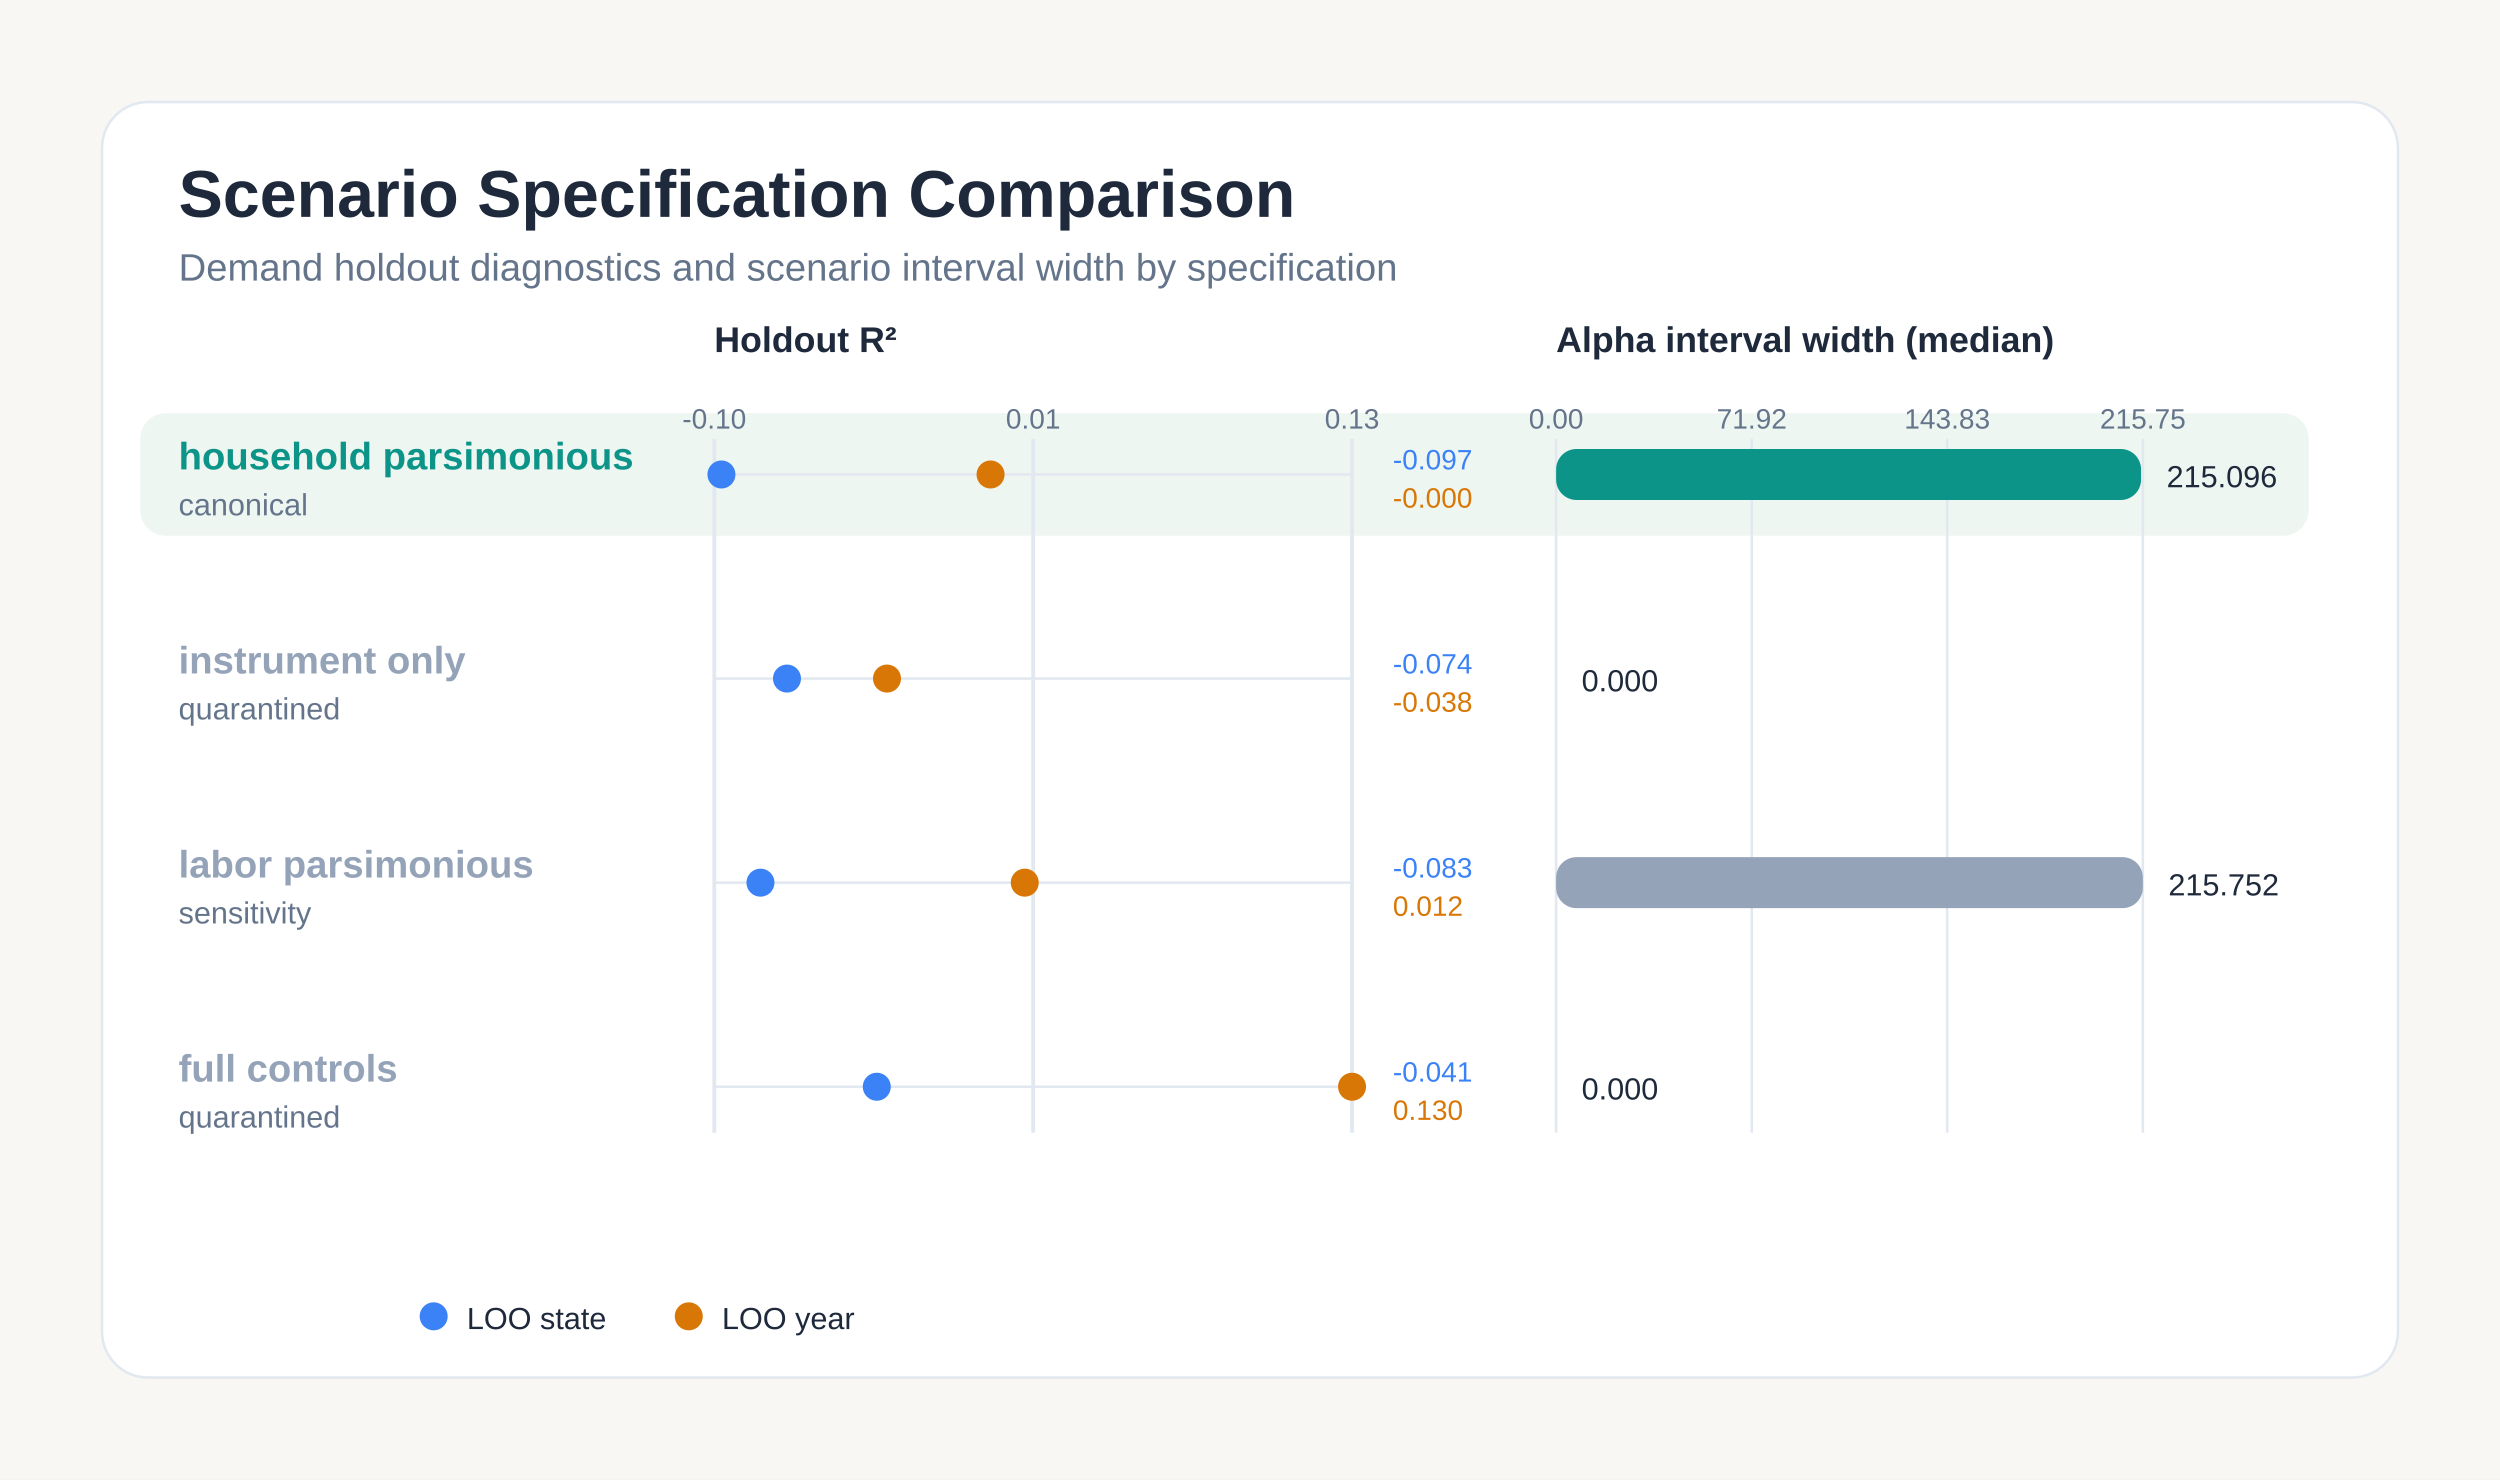
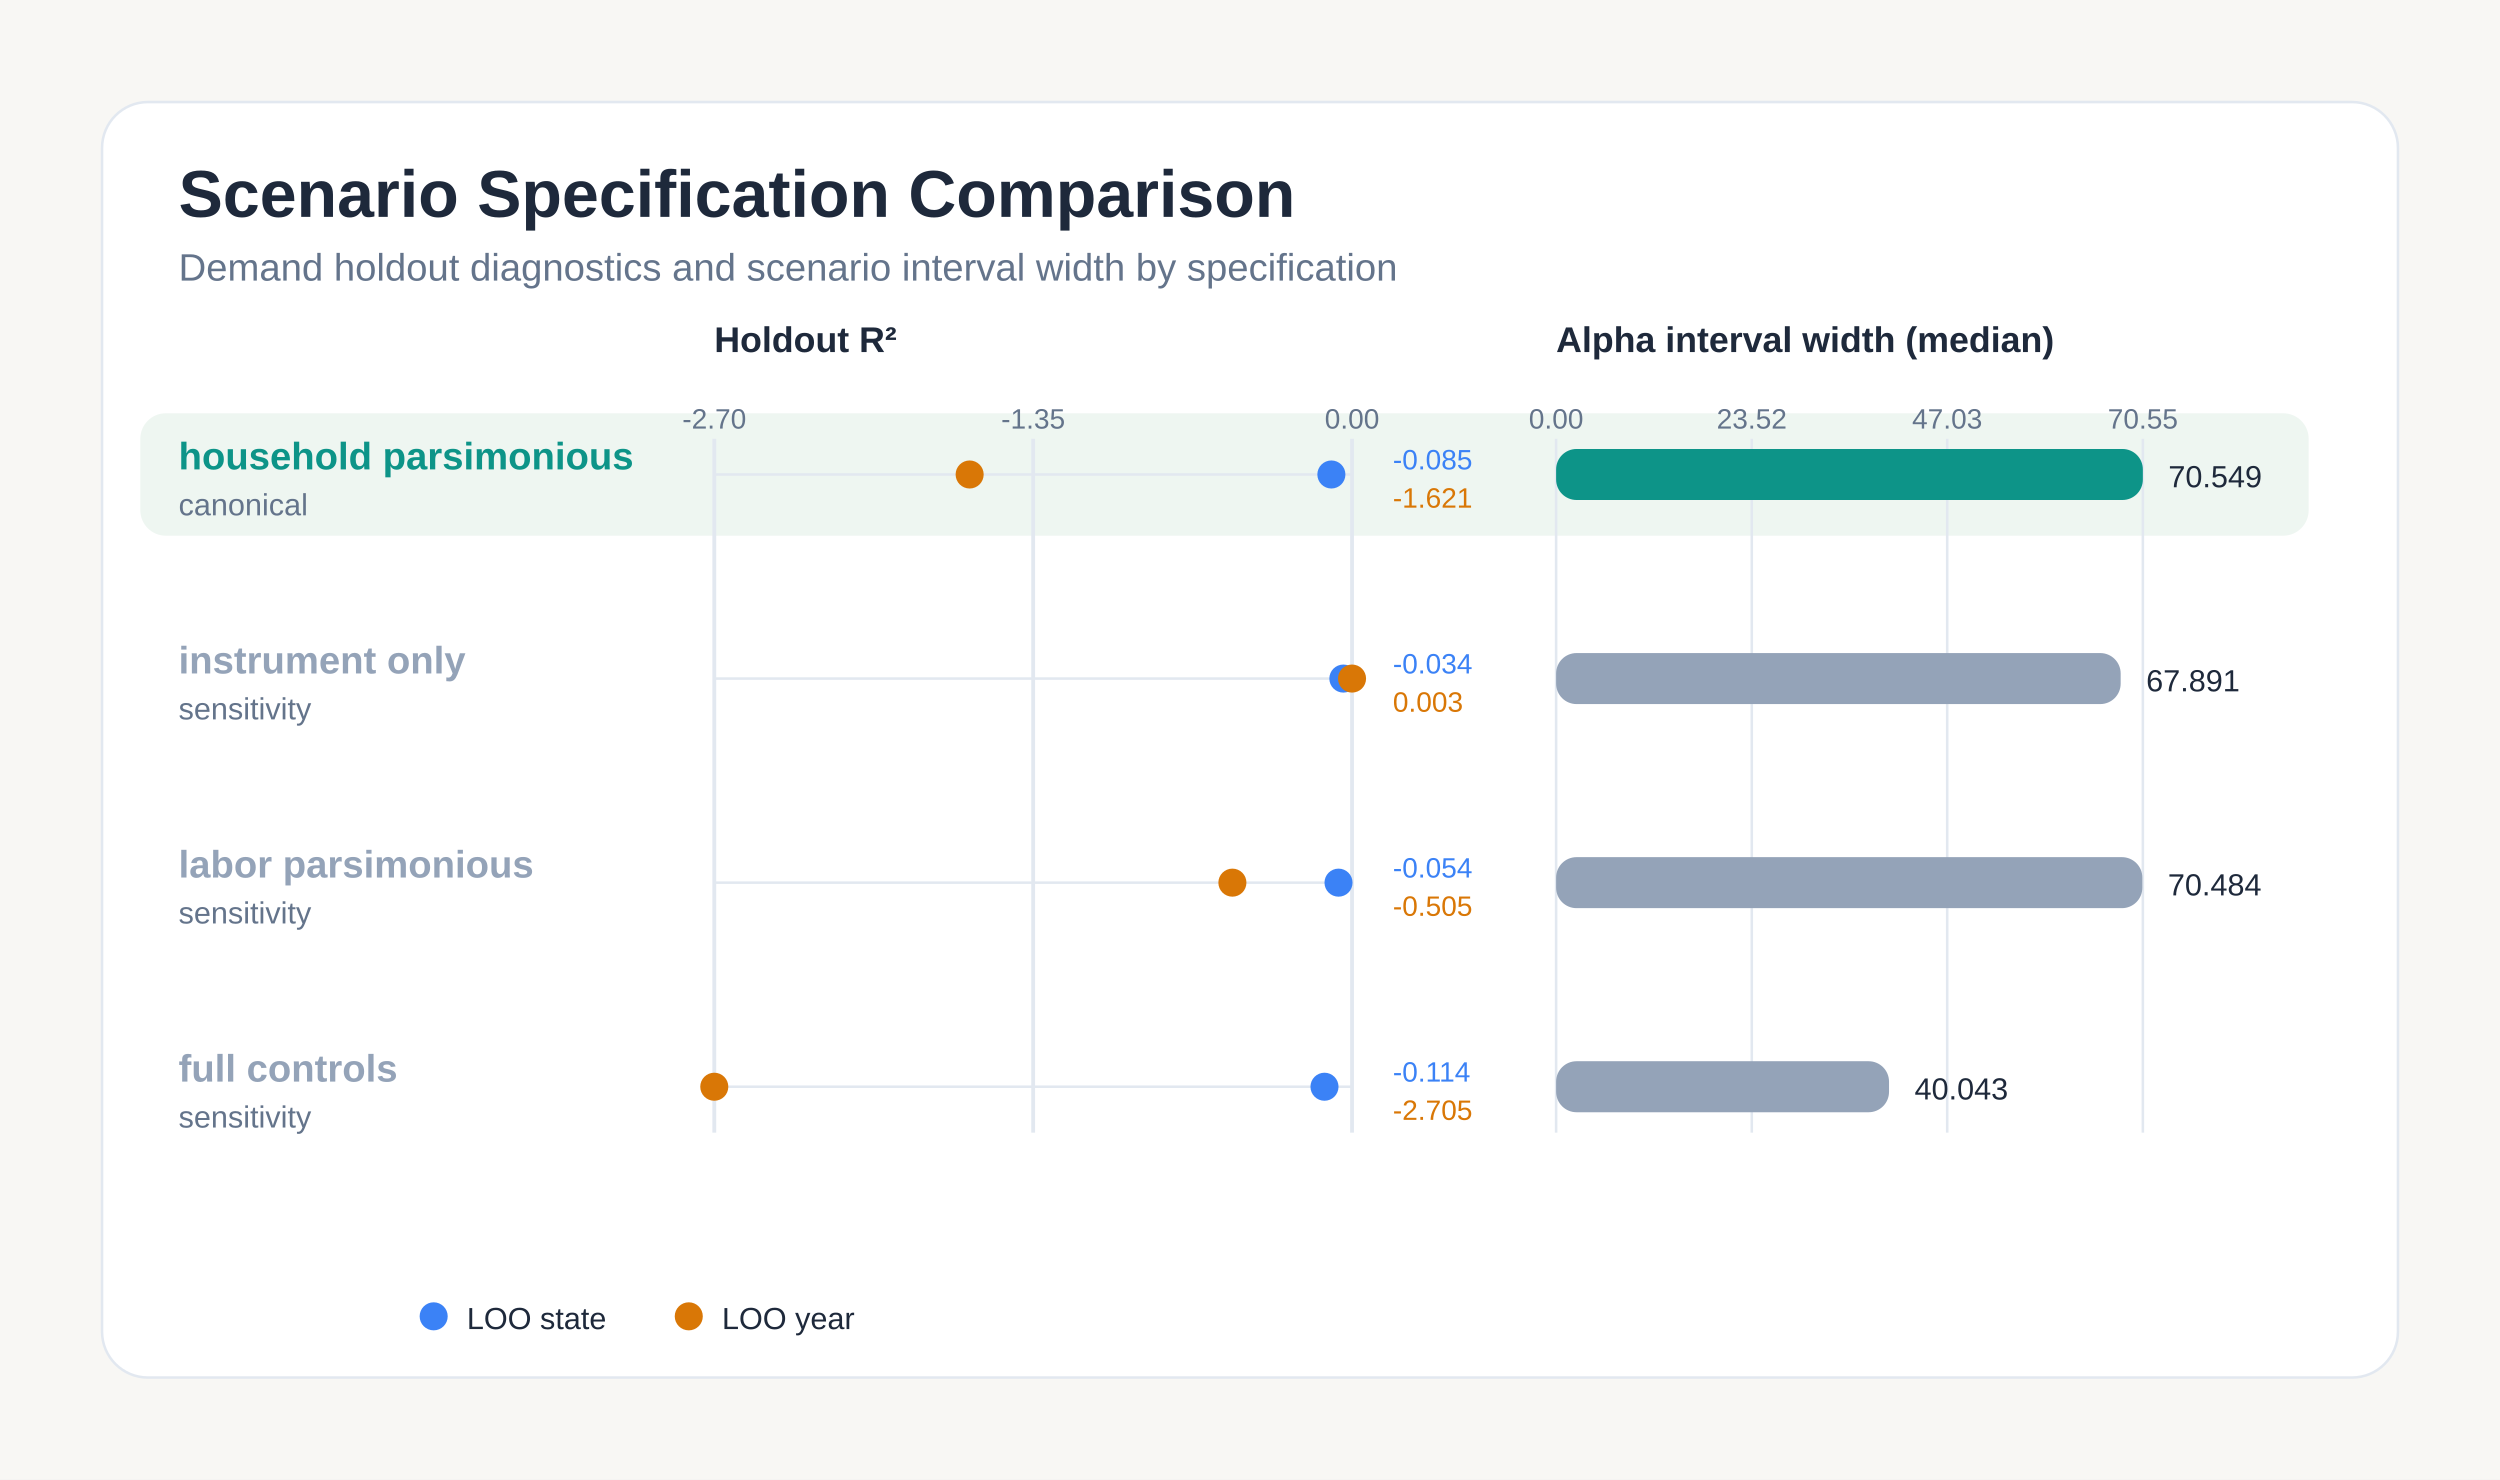
<svg xmlns="http://www.w3.org/2000/svg" width="980" height="580" viewBox="0 0 980 580" role="img">
  <rect x="0.0" y="0.0" width="980.0" height="580.0" fill="#f8f7f4" />
  <rect x="40.0" y="40.0" width="900.0" height="500.0" fill="#ffffff" stroke="#e2e8f0" stroke-width="1" rx="18" ry="18" />
  <text x="70.0" y="85.0" font-family="Arial, sans-serif" font-size="26" font-weight="700" fill="#1e293b" text-anchor="start">Scenario Specification Comparison</text>
  <text x="70.0" y="110.0" font-family="Arial, sans-serif" font-size="15" font-weight="400" fill="#64748b" text-anchor="start">Demand holdout diagnostics and scenario interval width by specification</text>
  <text x="280.0" y="138.0" font-family="Arial, sans-serif" font-size="14" font-weight="700" fill="#1e293b" text-anchor="start">Holdout R²</text>
  <text x="610.0" y="138.0" font-family="Arial, sans-serif" font-size="14" font-weight="700" fill="#1e293b" text-anchor="start">Alpha interval width (median)</text>
  <rect x="55.0" y="162.0" width="850.0" height="48.0" fill="#eef6f1" rx="10" ry="10" />
  <rect x="55.0" y="242.0" width="850.0" height="48.0" fill="#ffffff" rx="10" ry="10" />
  <rect x="55.0" y="322.0" width="850.0" height="48.0" fill="#ffffff" rx="10" ry="10" />
  <rect x="55.0" y="402.0" width="850.0" height="48.0" fill="#ffffff" rx="10" ry="10" />
  <line x1="280.0" y1="172.0" x2="280.0" y2="444.0" stroke="#e2e8f0" stroke-width="1.5" />
-   <text x="280.0" y="168.0" font-family="Arial, sans-serif" font-size="11" font-weight="400" fill="#64748b" text-anchor="middle">-0.10</text>
+   <text x="280.0" y="168.0" font-family="Arial, sans-serif" font-size="11" font-weight="400" fill="#64748b" text-anchor="middle">-2.70</text>
  <line x1="405.0" y1="172.0" x2="405.0" y2="444.0" stroke="#e2e8f0" stroke-width="1.5" />
-   <text x="405.0" y="168.0" font-family="Arial, sans-serif" font-size="11" font-weight="400" fill="#64748b" text-anchor="middle">0.01</text>
+   <text x="405.0" y="168.0" font-family="Arial, sans-serif" font-size="11" font-weight="400" fill="#64748b" text-anchor="middle">-1.35</text>
  <line x1="530.0" y1="172.0" x2="530.0" y2="444.0" stroke="#e2e8f0" stroke-width="1.5" />
-   <text x="530.0" y="168.0" font-family="Arial, sans-serif" font-size="11" font-weight="400" fill="#64748b" text-anchor="middle">0.13</text>
+   <text x="530.0" y="168.0" font-family="Arial, sans-serif" font-size="11" font-weight="400" fill="#64748b" text-anchor="middle">0.00</text>
  <line x1="610.0" y1="172.0" x2="610.0" y2="444.0" stroke="#e2e8f0" stroke-width="1" />
  <text x="610.0" y="168.0" font-family="Arial, sans-serif" font-size="11" font-weight="400" fill="#64748b" text-anchor="middle">0.00</text>
  <line x1="686.7" y1="172.0" x2="686.7" y2="444.0" stroke="#e2e8f0" stroke-width="1" />
-   <text x="686.7" y="168.0" font-family="Arial, sans-serif" font-size="11" font-weight="400" fill="#64748b" text-anchor="middle">71.92</text>
+   <text x="686.7" y="168.0" font-family="Arial, sans-serif" font-size="11" font-weight="400" fill="#64748b" text-anchor="middle">23.52</text>
  <line x1="763.3" y1="172.0" x2="763.3" y2="444.0" stroke="#e2e8f0" stroke-width="1" />
-   <text x="763.3" y="168.0" font-family="Arial, sans-serif" font-size="11" font-weight="400" fill="#64748b" text-anchor="middle">143.83</text>
+   <text x="763.3" y="168.0" font-family="Arial, sans-serif" font-size="11" font-weight="400" fill="#64748b" text-anchor="middle">47.03</text>
  <line x1="840.0" y1="172.0" x2="840.0" y2="444.0" stroke="#e2e8f0" stroke-width="1" />
-   <text x="840.0" y="168.0" font-family="Arial, sans-serif" font-size="11" font-weight="400" fill="#64748b" text-anchor="middle">215.75</text>
+   <text x="840.0" y="168.0" font-family="Arial, sans-serif" font-size="11" font-weight="400" fill="#64748b" text-anchor="middle">70.55</text>
  <text x="70.0" y="184.0" font-family="Arial, sans-serif" font-size="15" font-weight="700" fill="#0d9488" text-anchor="start">household parsimonious</text>
  <text x="70.0" y="202.0" font-family="Arial, sans-serif" font-size="12" font-weight="400" fill="#64748b" text-anchor="start">canonical</text>
  <line x1="280.0" y1="186.0" x2="530.0" y2="186.0" stroke="#e2e8f0" stroke-width="1" />
-   <circle cx="282.8" cy="186.0" r="5.5" fill="#3b82f6" />
-   <circle cx="388.3" cy="186.0" r="5.5" fill="#d97706" />
-   <text x="546.0" y="184.0" font-family="Arial, sans-serif" font-size="11" font-weight="400" fill="#3b82f6" text-anchor="start">-0.097</text>
-   <text x="546.0" y="199.0" font-family="Arial, sans-serif" font-size="11" font-weight="400" fill="#d97706" text-anchor="start">-0.000</text>
-   <rect x="610.0" y="176.0" width="229.3" height="20.0" fill="#0d9488" rx="8" ry="8" />
-   <text x="849.3" y="191.0" font-family="Arial, sans-serif" font-size="12" font-weight="400" fill="#1e293b" text-anchor="start">215.096</text>
+   <circle cx="521.9" cy="186.0" r="5.5" fill="#3b82f6" />
+   <circle cx="380.1" cy="186.0" r="5.5" fill="#d97706" />
+   <text x="546.0" y="184.0" font-family="Arial, sans-serif" font-size="11" font-weight="400" fill="#3b82f6" text-anchor="start">-0.085</text>
+   <text x="546.0" y="199.0" font-family="Arial, sans-serif" font-size="11" font-weight="400" fill="#d97706" text-anchor="start">-1.621</text>
+   <rect x="610.0" y="176.0" width="230.0" height="20.0" fill="#0d9488" rx="8" ry="8" />
+   <text x="850.0" y="191.0" font-family="Arial, sans-serif" font-size="12" font-weight="400" fill="#1e293b" text-anchor="start">70.549</text>
  <text x="70.0" y="264.0" font-family="Arial, sans-serif" font-size="15" font-weight="700" fill="#94a3b8" text-anchor="start">instrument only</text>
-   <text x="70.0" y="282.0" font-family="Arial, sans-serif" font-size="12" font-weight="400" fill="#64748b" text-anchor="start">quarantined</text>
+   <text x="70.0" y="282.0" font-family="Arial, sans-serif" font-size="12" font-weight="400" fill="#64748b" text-anchor="start">sensitivity</text>
  <line x1="280.0" y1="266.0" x2="530.0" y2="266.0" stroke="#e2e8f0" stroke-width="1" />
-   <circle cx="308.5" cy="266.0" r="5.5" fill="#3b82f6" />
-   <circle cx="347.7" cy="266.0" r="5.5" fill="#d97706" />
-   <text x="546.0" y="264.0" font-family="Arial, sans-serif" font-size="11" font-weight="400" fill="#3b82f6" text-anchor="start">-0.074</text>
-   <text x="546.0" y="279.0" font-family="Arial, sans-serif" font-size="11" font-weight="400" fill="#d97706" text-anchor="start">-0.038</text>
-   <rect x="610.0" y="256.0" width="0.0" height="20.0" fill="#94a3b8" rx="8" ry="8" />
-   <text x="620.0" y="271.0" font-family="Arial, sans-serif" font-size="12" font-weight="400" fill="#1e293b" text-anchor="start">0.000</text>
+   <circle cx="526.6" cy="266.0" r="5.5" fill="#3b82f6" />
+   <circle cx="530.0" cy="266.0" r="5.5" fill="#d97706" />
+   <text x="546.0" y="264.0" font-family="Arial, sans-serif" font-size="11" font-weight="400" fill="#3b82f6" text-anchor="start">-0.034</text>
+   <text x="546.0" y="279.0" font-family="Arial, sans-serif" font-size="11" font-weight="400" fill="#d97706" text-anchor="start">0.003</text>
+   <rect x="610.0" y="256.0" width="221.3" height="20.0" fill="#94a3b8" rx="8" ry="8" />
+   <text x="841.3" y="271.0" font-family="Arial, sans-serif" font-size="12" font-weight="400" fill="#1e293b" text-anchor="start">67.891</text>
  <text x="70.0" y="344.0" font-family="Arial, sans-serif" font-size="15" font-weight="700" fill="#94a3b8" text-anchor="start">labor parsimonious</text>
  <text x="70.0" y="362.0" font-family="Arial, sans-serif" font-size="12" font-weight="400" fill="#64748b" text-anchor="start">sensitivity</text>
  <line x1="280.0" y1="346.0" x2="530.0" y2="346.0" stroke="#e2e8f0" stroke-width="1" />
-   <circle cx="298.1" cy="346.0" r="5.5" fill="#3b82f6" />
-   <circle cx="401.7" cy="346.0" r="5.5" fill="#d97706" />
-   <text x="546.0" y="344.0" font-family="Arial, sans-serif" font-size="11" font-weight="400" fill="#3b82f6" text-anchor="start">-0.083</text>
-   <text x="546.0" y="359.0" font-family="Arial, sans-serif" font-size="11" font-weight="400" fill="#d97706" text-anchor="start">0.012</text>
-   <rect x="610.0" y="336.0" width="230.0" height="20.0" fill="#94a3b8" rx="8" ry="8" />
-   <text x="850.0" y="351.0" font-family="Arial, sans-serif" font-size="12" font-weight="400" fill="#1e293b" text-anchor="start">215.752</text>
+   <circle cx="524.7" cy="346.0" r="5.5" fill="#3b82f6" />
+   <circle cx="483.1" cy="346.0" r="5.5" fill="#d97706" />
+   <text x="546.0" y="344.0" font-family="Arial, sans-serif" font-size="11" font-weight="400" fill="#3b82f6" text-anchor="start">-0.054</text>
+   <text x="546.0" y="359.0" font-family="Arial, sans-serif" font-size="11" font-weight="400" fill="#d97706" text-anchor="start">-0.505</text>
+   <rect x="610.0" y="336.0" width="229.8" height="20.0" fill="#94a3b8" rx="8" ry="8" />
+   <text x="849.8" y="351.0" font-family="Arial, sans-serif" font-size="12" font-weight="400" fill="#1e293b" text-anchor="start">70.484</text>
  <text x="70.0" y="424.0" font-family="Arial, sans-serif" font-size="15" font-weight="700" fill="#94a3b8" text-anchor="start">full controls</text>
-   <text x="70.0" y="442.0" font-family="Arial, sans-serif" font-size="12" font-weight="400" fill="#64748b" text-anchor="start">quarantined</text>
+   <text x="70.0" y="442.0" font-family="Arial, sans-serif" font-size="12" font-weight="400" fill="#64748b" text-anchor="start">sensitivity</text>
  <line x1="280.0" y1="426.0" x2="530.0" y2="426.0" stroke="#e2e8f0" stroke-width="1" />
-   <circle cx="343.7" cy="426.0" r="5.5" fill="#3b82f6" />
-   <circle cx="530.0" cy="426.0" r="5.5" fill="#d97706" />
-   <text x="546.0" y="424.0" font-family="Arial, sans-serif" font-size="11" font-weight="400" fill="#3b82f6" text-anchor="start">-0.041</text>
-   <text x="546.0" y="439.0" font-family="Arial, sans-serif" font-size="11" font-weight="400" fill="#d97706" text-anchor="start">0.130</text>
-   <rect x="610.0" y="416.0" width="0.0" height="20.0" fill="#94a3b8" rx="8" ry="8" />
-   <text x="620.0" y="431.0" font-family="Arial, sans-serif" font-size="12" font-weight="400" fill="#1e293b" text-anchor="start">0.000</text>
+   <circle cx="519.2" cy="426.0" r="5.5" fill="#3b82f6" />
+   <circle cx="280.0" cy="426.0" r="5.5" fill="#d97706" />
+   <text x="546.0" y="424.0" font-family="Arial, sans-serif" font-size="11" font-weight="400" fill="#3b82f6" text-anchor="start">-0.114</text>
+   <text x="546.0" y="439.0" font-family="Arial, sans-serif" font-size="11" font-weight="400" fill="#d97706" text-anchor="start">-2.705</text>
+   <rect x="610.0" y="416.0" width="130.5" height="20.0" fill="#94a3b8" rx="8" ry="8" />
+   <text x="750.5" y="431.0" font-family="Arial, sans-serif" font-size="12" font-weight="400" fill="#1e293b" text-anchor="start">40.043</text>
  <circle cx="170.0" cy="516.0" r="5.5" fill="#3b82f6" />
  <text x="183.0" y="521.0" font-family="Arial, sans-serif" font-size="12" font-weight="400" fill="#1e293b" text-anchor="start">LOO state</text>
  <circle cx="270.0" cy="516.0" r="5.5" fill="#d97706" />
  <text x="283.0" y="521.0" font-family="Arial, sans-serif" font-size="12" font-weight="400" fill="#1e293b" text-anchor="start">LOO year</text>
</svg>
